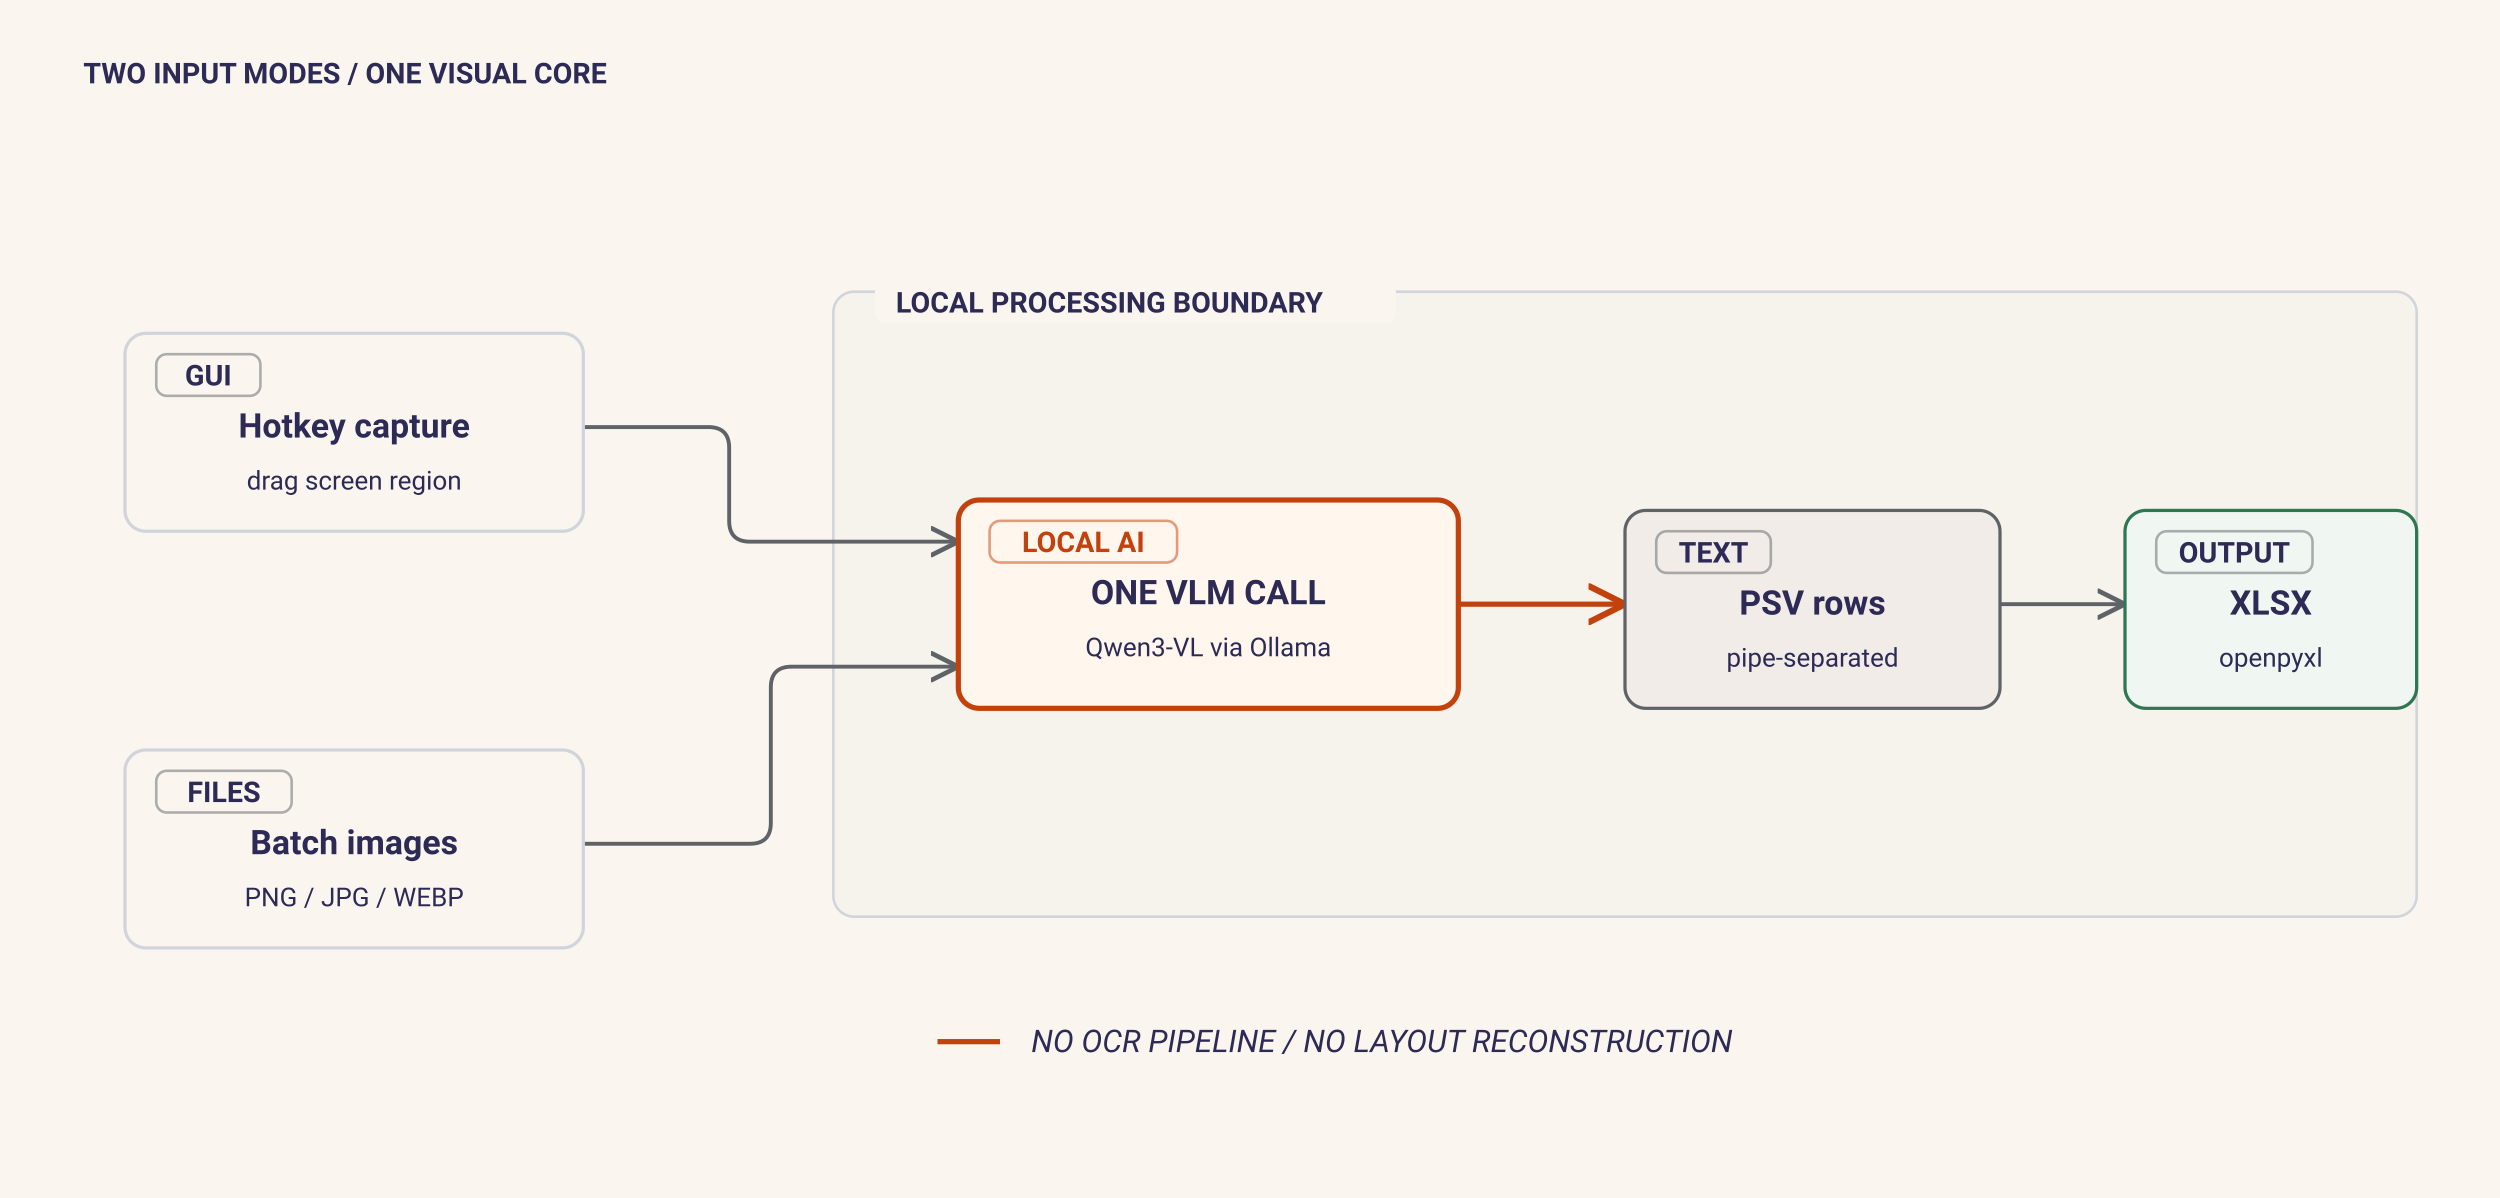
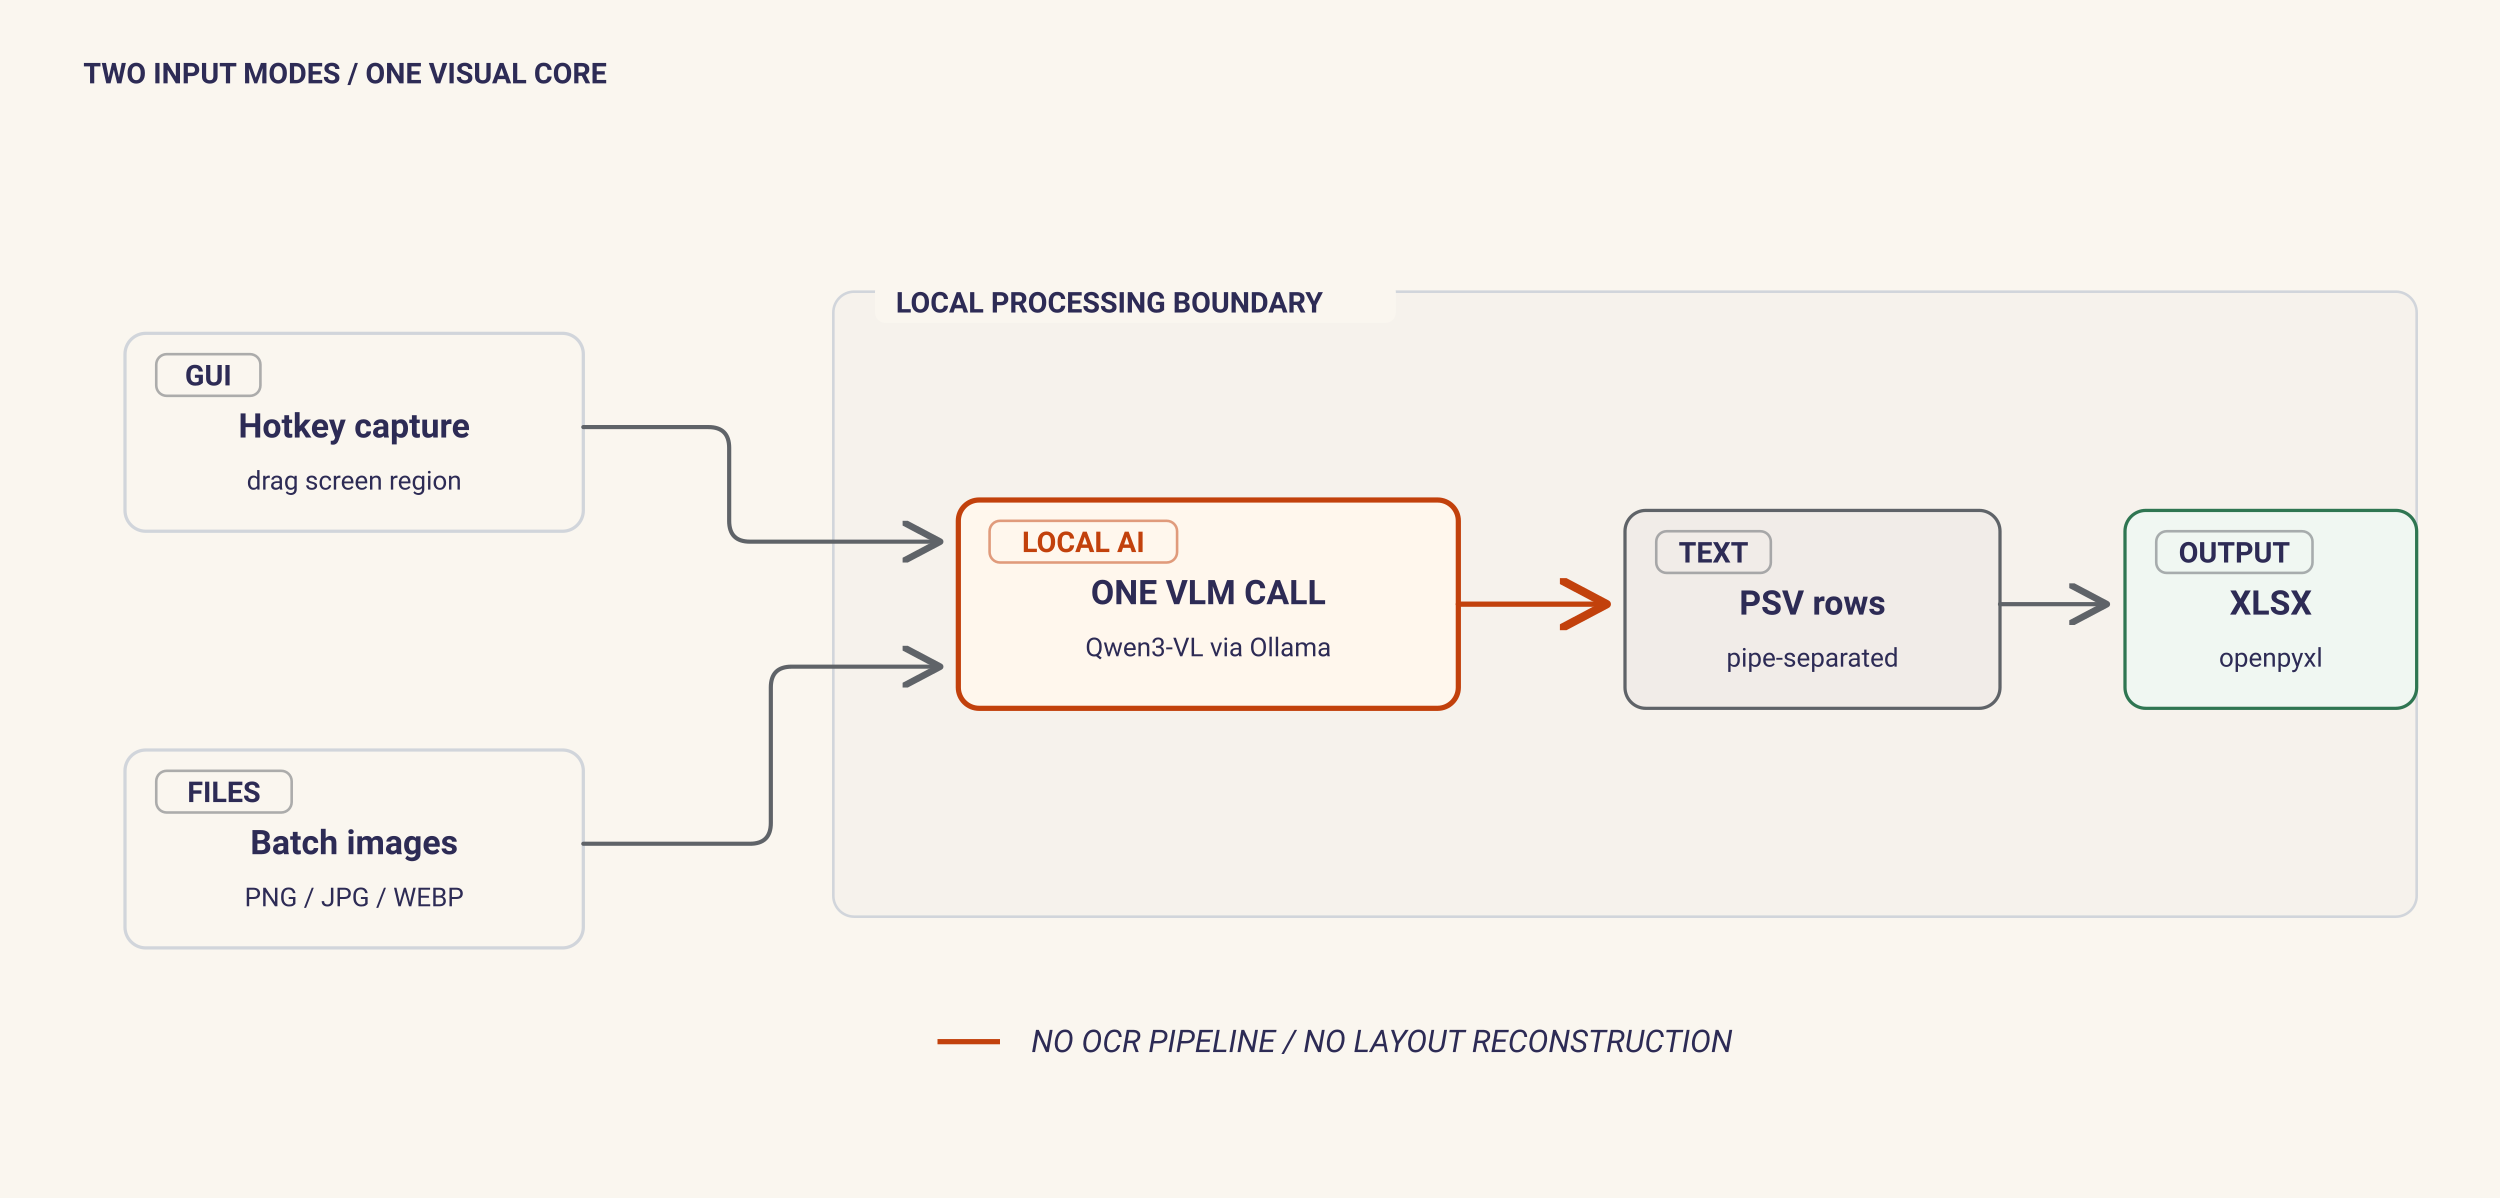
<svg xmlns="http://www.w3.org/2000/svg" class="editorial-diagram editorial-diagram-tablesnap diagram-typography-standard" viewBox="0 0 960 460" width="100%" role="img" aria-labelledby="tablesnap-title tablesnap-desc" preserveAspectRatio="xMidYMid meet">
  <defs>
-     <marker id="tablesnap-arrow-default" markerWidth="8" markerHeight="8" refX="7" refY="4" orient="auto">
-       <path d="M0,0.5 L7,4 L0,7.5" fill="none" stroke="#5f6368" stroke-width="1.2" stroke-linecap="round" stroke-linejoin="round" />
+     <marker id="tablesnap-arrow-default" markerWidth="10" markerHeight="10" refX="9" refY="5" orient="auto-start-reverse">
+       <path d="M0.5,0.5 L9,5 L0.5,9.5" fill="none" stroke="#5f6368" stroke-width="1.6" stroke-linecap="round" stroke-linejoin="round" />
    </marker>
-     <marker id="tablesnap-arrow-accent" markerWidth="8" markerHeight="8" refX="7" refY="4" orient="auto">
-       <path d="M0,0.5 L7,4 L0,7.5" fill="none" stroke="#c2410c" stroke-width="1.2" stroke-linecap="round" stroke-linejoin="round" />
+     <marker id="tablesnap-arrow-accent" markerWidth="10" markerHeight="10" refX="9" refY="5" orient="auto-start-reverse">
+       <path d="M0.5,0.5 L9,5 L0.5,9.5" fill="none" stroke="#c2410c" stroke-width="1.6" stroke-linecap="round" stroke-linejoin="round" />
    </marker>
-     <marker id="tablesnap-arrow-success" markerWidth="8" markerHeight="8" refX="7" refY="4" orient="auto">
-       <path d="M0,0.5 L7,4 L0,7.5" fill="none" stroke="#2f7652" stroke-width="1.2" stroke-linecap="round" stroke-linejoin="round" />
+     <marker id="tablesnap-arrow-success" markerWidth="10" markerHeight="10" refX="9" refY="5" orient="auto-start-reverse">
+       <path d="M0.5,0.5 L9,5 L0.5,9.5" fill="none" stroke="#2f7652" stroke-width="1.6" stroke-linecap="round" stroke-linejoin="round" />
    </marker>
-     <marker id="tablesnap-arrow-danger" markerWidth="8" markerHeight="8" refX="7" refY="4" orient="auto">
-       <path d="M0,0.5 L7,4 L0,7.5" fill="none" stroke="#a34444" stroke-width="1.2" stroke-linecap="round" stroke-linejoin="round" />
+     <marker id="tablesnap-arrow-danger" markerWidth="10" markerHeight="10" refX="9" refY="5" orient="auto-start-reverse">
+       <path d="M0.5,0.5 L9,5 L0.5,9.5" fill="none" stroke="#a34444" stroke-width="1.6" stroke-linecap="round" stroke-linejoin="round" />
    </marker>
  </defs>
  <style>
.editorial-diagram text{font-family:-apple-system,BlinkMacSystemFont,'Segoe UI',Roboto,'Noto Sans SC',sans-serif;fill:#2d2b55;letter-spacing:0}
.zone&gt;rect:first-child{fill:#2d2b55;fill-opacity:.018;stroke:#d1d5db;stroke-width:1}
.zone-label-mask{fill:#faf6ef}
.connector-label rect{fill:#faf6ef;fill-opacity:.82}
.zone-label,.node-tag,.connector-label text,.label-eyebrow{font-family:'SFMono-Regular',Consolas,'Liberation Mono','Noto Sans Mono CJK SC',monospace;font-size:11px;font-weight:600;letter-spacing:.08em;fill:#5f6368}
.lane rect{fill:#faf6ef;stroke:#e5e7eb;stroke-width:1}.lane-tinted rect{fill:#2d2b55;fill-opacity:.018}
.lane line{stroke:#d1d5db;stroke-width:1}.lane-label{font-family:'SFMono-Regular',Consolas,'Liberation Mono','Noto Sans Mono CJK SC',monospace;font-size:11px;font-weight:600;fill:#5f6368;letter-spacing:.06em}
- .connector{fill:none;stroke:#5f6368;stroke-width:1.5}
+ .connector{fill:none;stroke:#5f6368;stroke-width:1.6;stroke-linejoin:round;stroke-linecap:round}
.connector-accent{stroke:#c2410c;stroke-width:2}
.connector-success{stroke:#2f7652}.connector-danger{stroke:#a34444}
.connector-dashed{stroke-dasharray:6 4}
.node-mask,.decision-mask{fill:#faf6ef;stroke:none}
.node-box{fill:#ffffff;stroke:#2d2b55;stroke-width:1.25}
.node-muted .node-box{fill:#faf6ef;stroke:#d1d5db}
.node-store .node-box{fill:#2d2b55;fill-opacity:.045;stroke:#5f6368}
.node-optional .node-box{fill:#faf6ef;stroke:#d1d5db;stroke-dasharray:6 4}
.node-focal .node-box{fill:#fff7ed;stroke:#c2410c;stroke-width:2}
.node-success .node-box{fill:#f0f7f2;stroke:#2f7652}
.node-danger .node-box{fill:#fdf2f2;stroke:#a34444}
.node-tag-box{fill:none;stroke:#5f6368;stroke-opacity:.5}
.node-focal .node-tag-box{stroke:#c2410c}.node-focal .node-tag{fill:#c2410c}
.node-title,.decision-title{font-size:13px;font-weight:650}
.node-subtitle,.decision-subtitle{font-family:'SFMono-Regular',Consolas,'Liberation Mono','Noto Sans Mono CJK SC',monospace;font-size:10px;fill:#5f6368}
.decision-box{fill:#ffffff;stroke:#2d2b55;stroke-width:1.25}
.decision-focal .decision-box{fill:#fff7ed;stroke:#c2410c;stroke-width:2}
.connector-label rect{stroke:#e5e7eb;stroke-width:.5}
.connector-label-accent rect{stroke:#c2410c;stroke-opacity:.45}.connector-label-accent text{fill:#c2410c}
.connector-label-success rect{stroke:#2f7652;stroke-opacity:.45}.connector-label-success text{fill:#2f7652}
.connector-label-danger rect{stroke:#a34444;stroke-opacity:.45}.connector-label-danger text{fill:#a34444}
.connector-label-dashed rect{stroke:#5f6368;stroke-dasharray:3 2}.connector-label-dashed text{fill:#5f6368}
.annotation line{stroke:#c2410c;stroke-width:2}.annotation text{font-size:12px;font-style:italic}
.label-metric{font-family:'SFMono-Regular',Consolas,'Liberation Mono','Noto Sans Mono CJK SC',monospace;font-size:12px;font-weight:600;fill:#c2410c}
.step-header rect{fill:#2d2b55;fill-opacity:.1}.step-header text{font-family:'SFMono-Regular',Consolas,'Liberation Mono','Noto Sans Mono CJK SC',monospace;font-size:11px;font-weight:600;fill:#5f6368}
.step-header .step-label{letter-spacing:.06em}.step-focal rect{fill:#f97316;fill-opacity:.16}.step-focal text{fill:#c2410c}
.diagram-typography-expanded .zone-label,.diagram-typography-expanded .node-tag,.diagram-typography-expanded .connector-label text,.diagram-typography-expanded .label-eyebrow{font-size:12px}
.diagram-typography-expanded .node-title,.diagram-typography-expanded .decision-title{font-size:14px}
.diagram-typography-expanded .node-subtitle,.diagram-typography-expanded .decision-subtitle{font-size:10px}
.diagram-typography-expanded .annotation text{font-size:13px}
</style>
  <rect width="960" height="460" fill="#faf6ef" />
  <g class="zone">
    <rect x="320" y="112" width="608" height="240" rx="8" />
    <rect class="zone-label-mask" x="336" y="108" width="200" height="16" rx="4" />
    <text class="zone-label" x="344" y="120">LOCAL PROCESSING BOUNDARY</text>
  </g>
-   <path class="connector connector-default" d="M 224 164 L 272 164 Q 280 164 280 172 L 280 200 Q 280 208 288 208 L 368 208" marker-end="url(#tablesnap-arrow-default)" />
-   <path class="connector connector-default" d="M 224 324 L 288 324 Q 296 324 296 316 L 296 264 Q 296 256 304 256 L 368 256" marker-end="url(#tablesnap-arrow-default)" />
-   <path class="connector connector-accent" d="M 560 232 L 624 232" marker-end="url(#tablesnap-arrow-accent)" />
-   <path class="connector connector-default" d="M 768 232 L 816 232" marker-end="url(#tablesnap-arrow-default)" />
  <g class="node node-muted">
    <rect class="node-mask" x="48" y="128" width="176" height="76" rx="8" />
    <rect class="node-box" x="48" y="128" width="176" height="76" rx="8" />
    <rect class="node-tag-box" x="60" y="136" width="40" height="16" rx="4" />
    <text class="node-tag" x="80" y="148" text-anchor="middle">GUI</text>
    <text class="node-title" text-anchor="middle">
      <tspan x="136" y="168">Hotkey capture</tspan>
    </text>
    <text class="node-subtitle" text-anchor="middle">
      <tspan x="136" y="188">drag screen region</tspan>
    </text>
  </g>
  <g class="node node-muted">
    <rect class="node-mask" x="48" y="288" width="176" height="76" rx="8" />
    <rect class="node-box" x="48" y="288" width="176" height="76" rx="8" />
    <rect class="node-tag-box" x="60" y="296" width="52" height="16" rx="4" />
    <text class="node-tag" x="86" y="308" text-anchor="middle">FILES</text>
    <text class="node-title" text-anchor="middle">
      <tspan x="136" y="328">Batch images</tspan>
    </text>
    <text class="node-subtitle" text-anchor="middle">
      <tspan x="136" y="348">PNG / JPG / WEBP</tspan>
    </text>
  </g>
  <g class="node node-focal">
    <rect class="node-mask" x="368" y="192" width="192" height="80" rx="8" />
    <rect class="node-box" x="368" y="192" width="192" height="80" rx="8" />
    <rect class="node-tag-box" x="380" y="200" width="72" height="16" rx="4" />
    <text class="node-tag" x="416" y="212" text-anchor="middle">LOCAL AI</text>
    <text class="node-title" text-anchor="middle">
      <tspan x="464" y="232">ONE VLM CALL</tspan>
    </text>
    <text class="node-subtitle" text-anchor="middle">
      <tspan x="464" y="252">Qwen3-VL via Ollama</tspan>
    </text>
  </g>
  <g class="node node-store">
    <rect class="node-mask" x="624" y="196" width="144" height="76" rx="8" />
    <rect class="node-box" x="624" y="196" width="144" height="76" rx="8" />
    <rect class="node-tag-box" x="636" y="204" width="44" height="16" rx="4" />
    <text class="node-tag" x="658" y="216" text-anchor="middle">TEXT</text>
    <text class="node-title" text-anchor="middle">
      <tspan x="696" y="236">PSV rows</tspan>
    </text>
    <text class="node-subtitle" text-anchor="middle">
      <tspan x="696" y="256">pipe-separated</tspan>
    </text>
  </g>
  <g class="node node-success">
    <rect class="node-mask" x="816" y="196" width="112" height="76" rx="8" />
    <rect class="node-box" x="816" y="196" width="112" height="76" rx="8" />
    <rect class="node-tag-box" x="828" y="204" width="60" height="16" rx="4" />
    <text class="node-tag" x="858" y="216" text-anchor="middle">OUTPUT</text>
    <text class="node-title" text-anchor="middle">
      <tspan x="872" y="236">XLSX</tspan>
    </text>
    <text class="node-subtitle" text-anchor="middle">
      <tspan x="872" y="256">openpyxl</tspan>
    </text>
  </g>
+   <path class="connector connector-default" d="M 224 164 L 272 164 Q 280 164 280 172 L 280 200 Q 280 208 288 208 L 361 208" marker-end="url(#tablesnap-arrow-default)" />
+   <path class="connector connector-default" d="M 224 324 L 288 324 Q 296 324 296 316 L 296 264 Q 296 256 304 256 L 361 256" marker-end="url(#tablesnap-arrow-default)" />
+   <path class="connector connector-accent" d="M 560 232 L 617 232" marker-end="url(#tablesnap-arrow-accent)" />
+   <path class="connector connector-default" d="M 768 232 L 809 232" marker-end="url(#tablesnap-arrow-default)" />
  <text class="label label-eyebrow" x="32" y="32" text-anchor="start">TWO INPUT MODES / ONE VISUAL CORE</text>
  <g class="annotation">
    <line x1="360" y1="400" x2="384" y2="400" />
    <text x="396" y="404">NO OCR PIPELINE / NO LAYOUT RECONSTRUCTION</text>
  </g>
</svg>
